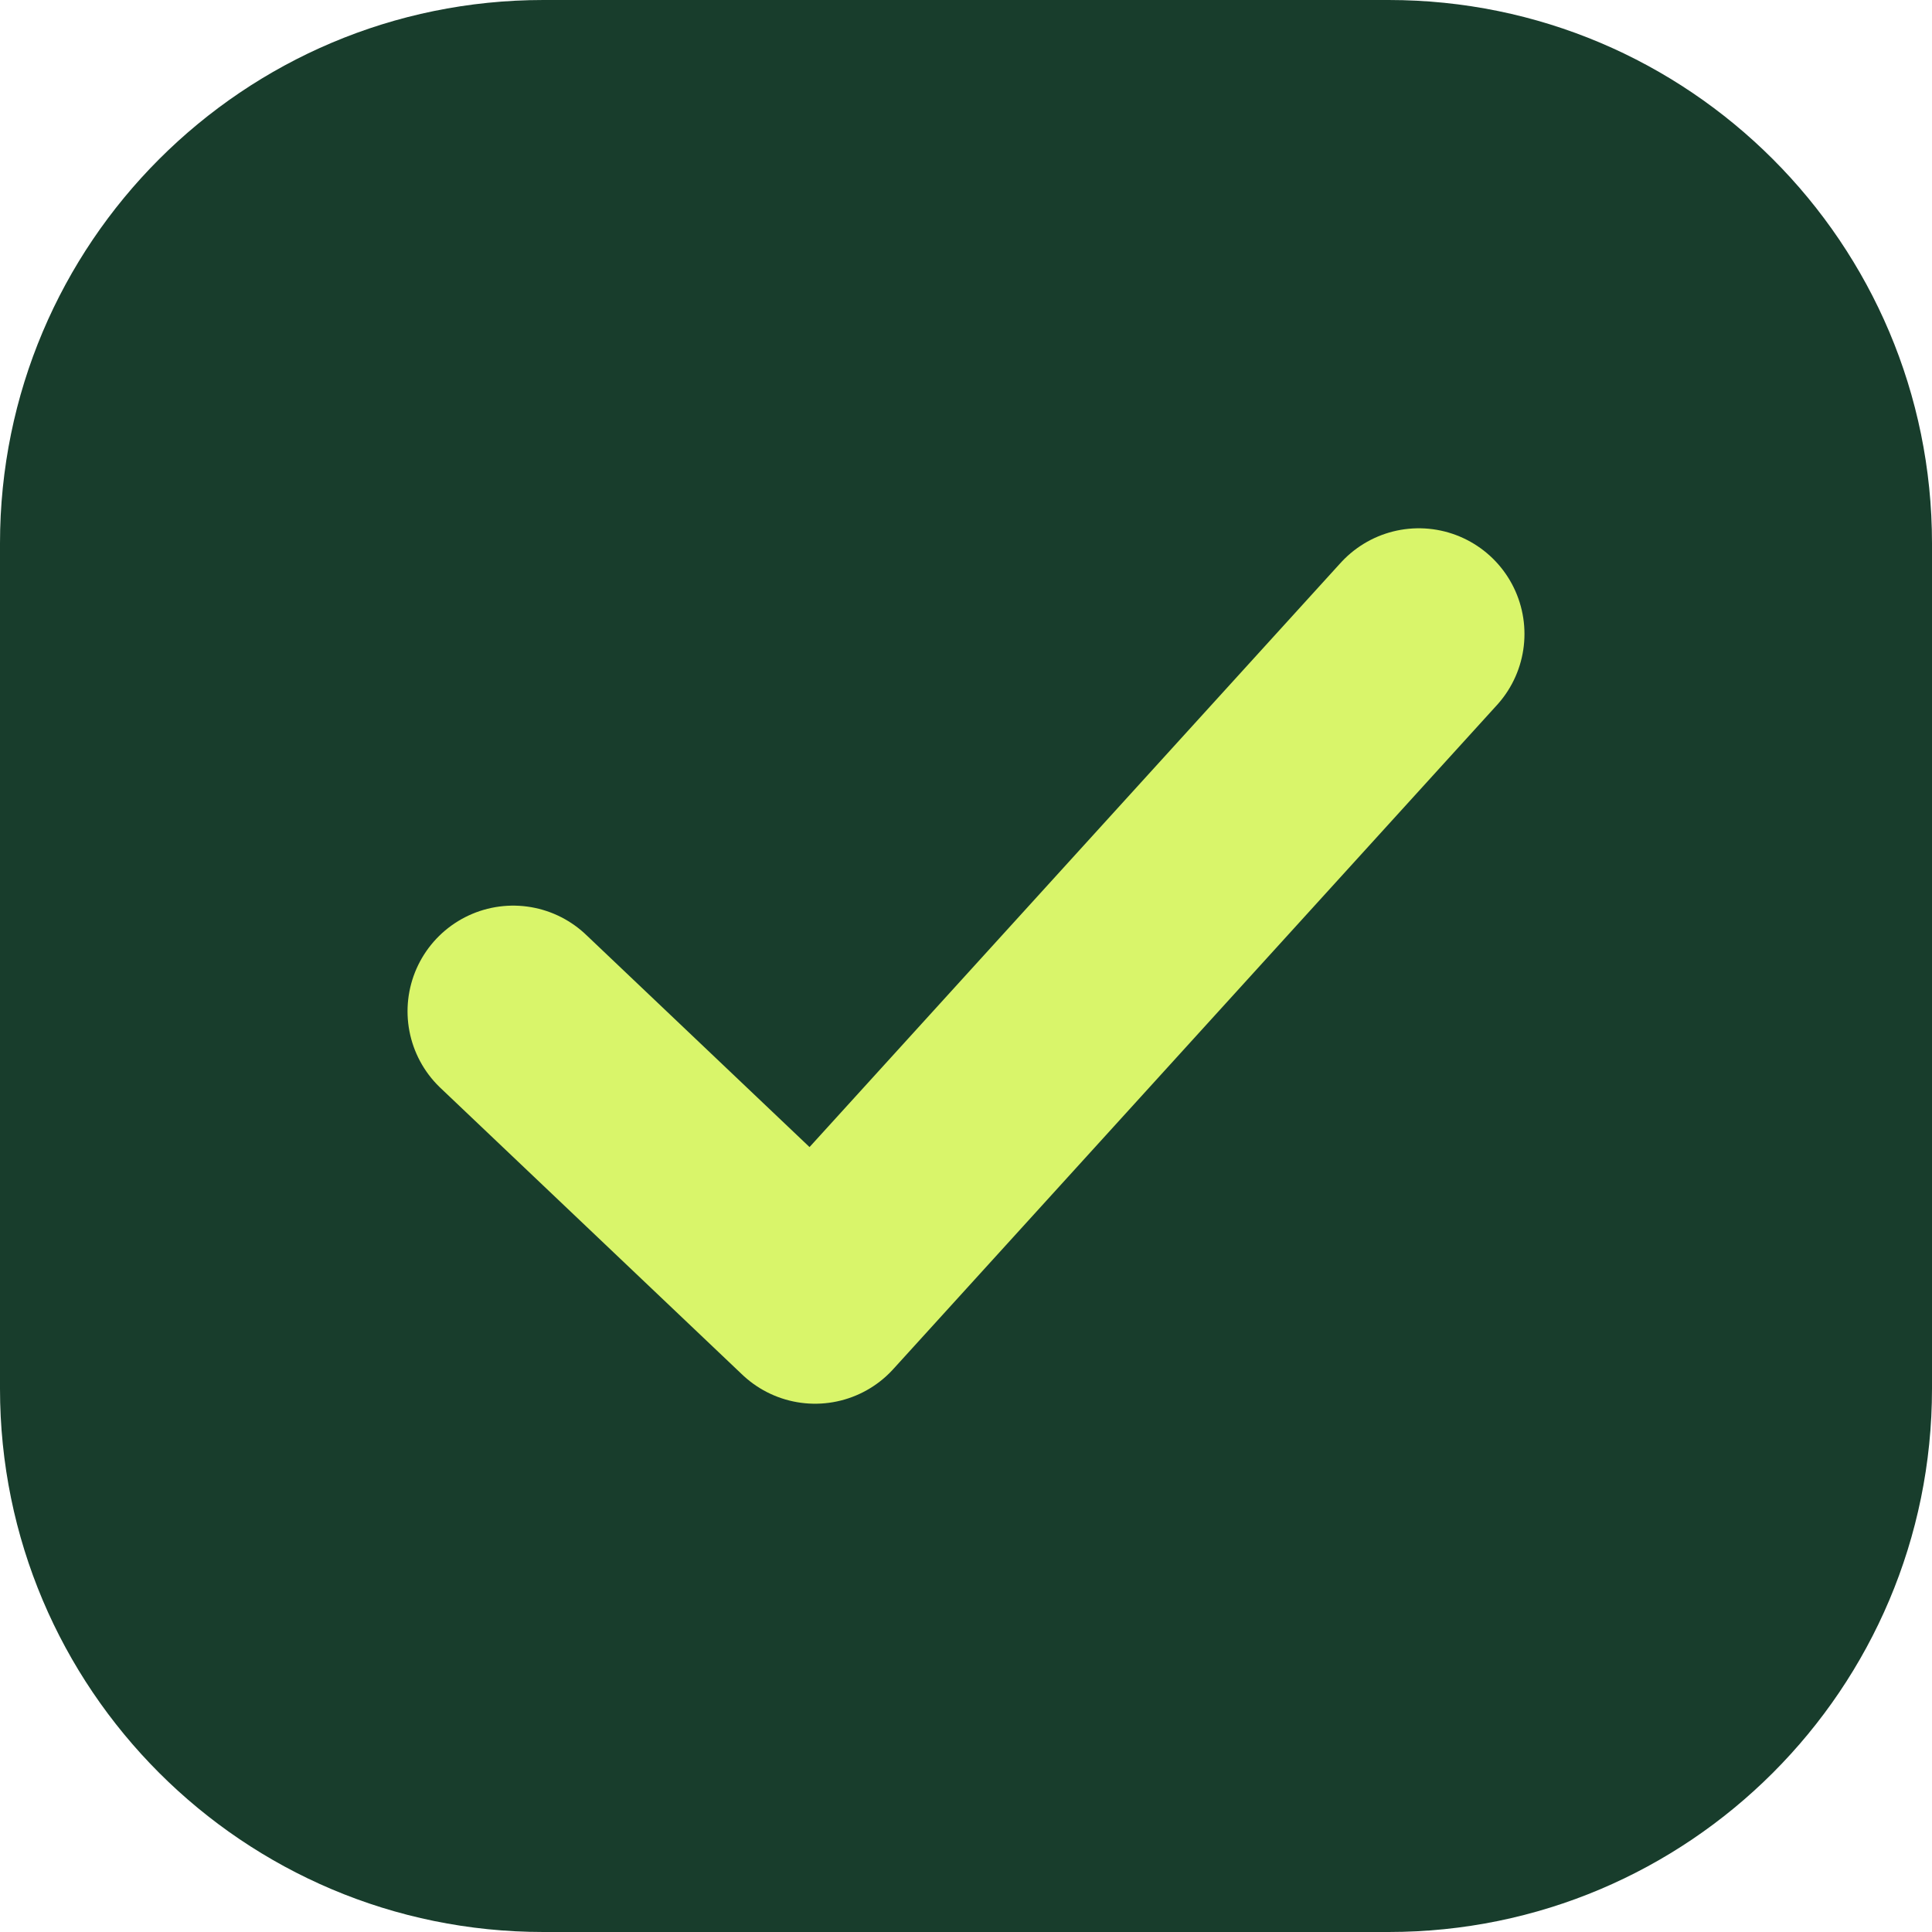
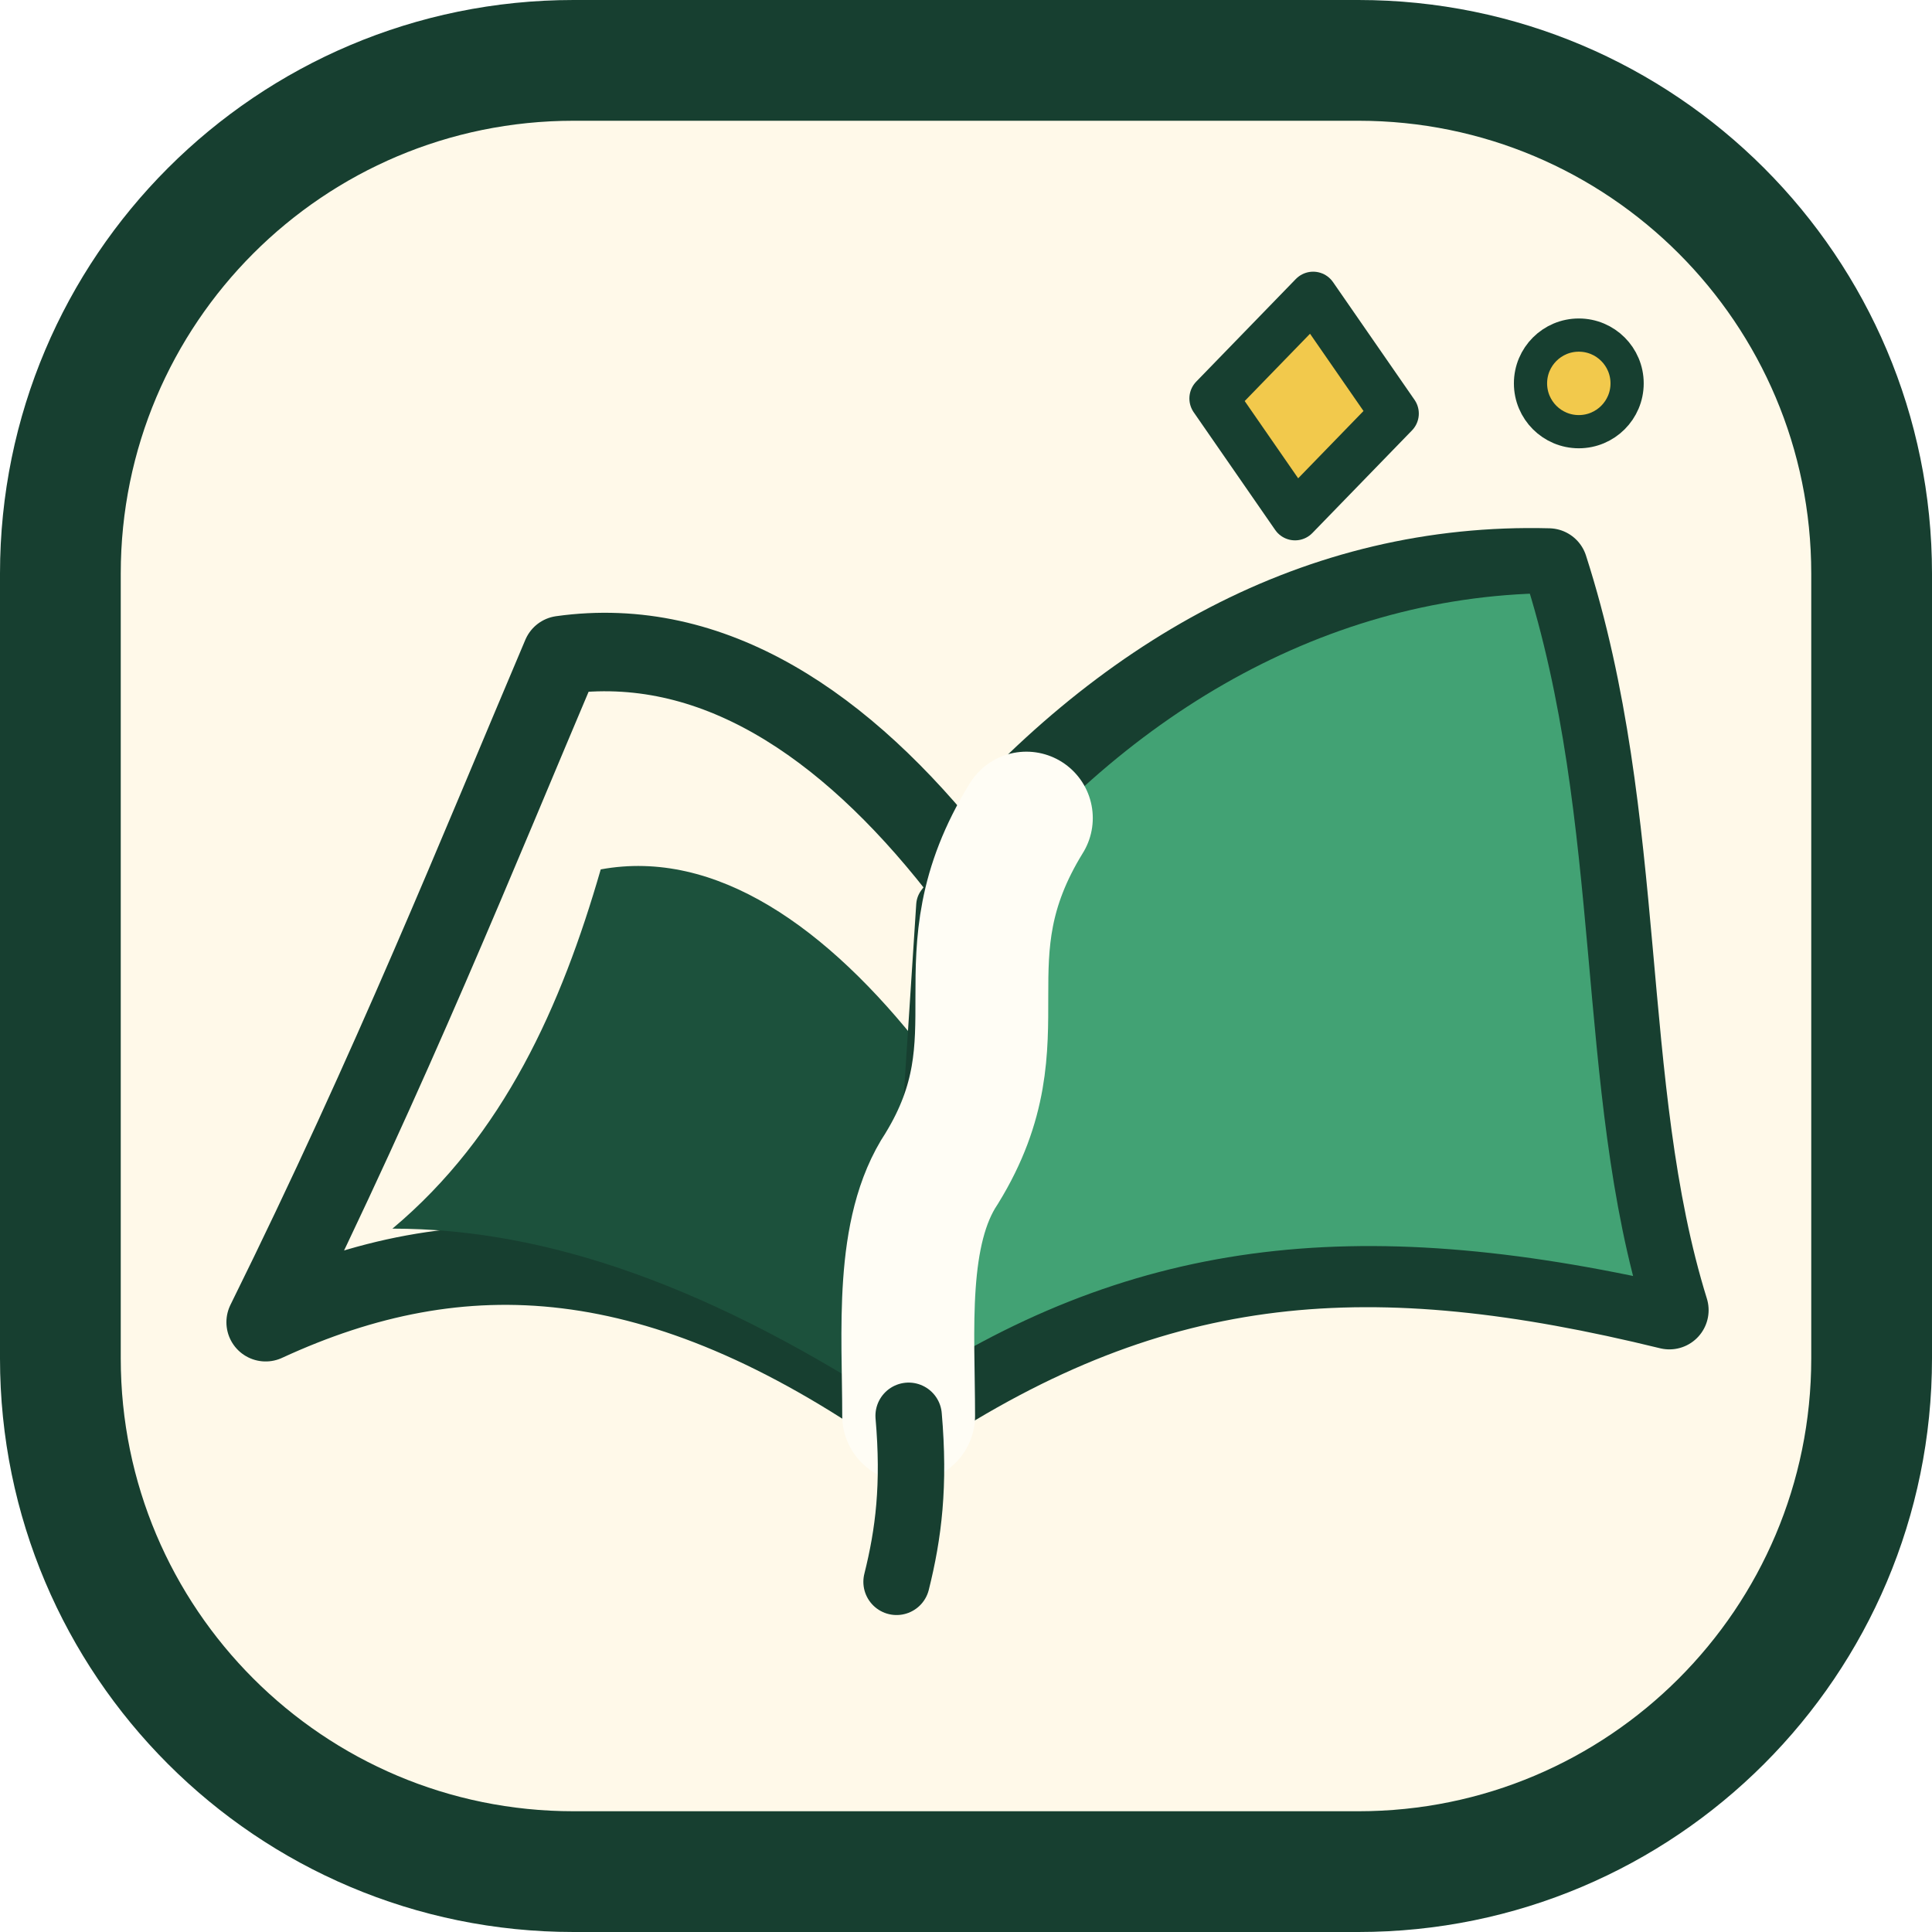
<svg xmlns="http://www.w3.org/2000/svg" width="64" height="64" viewBox="0 0 64 64" fill="none">
-   <rect width="64" height="64" rx="18" fill="#183D2C" />
-   <path d="M17 33.5L27 43L47 21" stroke="#D9F56A" stroke-width="7" stroke-linecap="round" stroke-linejoin="round" />
+   <rect x="2" y="2" width="60" height="60" rx="17" fill="#FFF9E9" stroke="#173F30" stroke-width="4" />
+   <path d="M8.8 43.8C15.3 40.8 21.8 41.1 30.1 46.9C38.4 41.4 45.5 41 55.3 43.4C53 36 54 27.2 51.3 18.8C43.7 18.6 37.1 22.3 31.7 28.7C28 24 23.6 21 18.6 21.7C15.8 28.3 13 35.3 8.8 43.8Z" fill="#FFF9E9" stroke="#173F30" stroke-width="2.6" stroke-linejoin="round" />
+   <path d="M13 40.7C16.7 37.6 18.6 33.3 19.9 28.8C23.7 28.1 27.4 30.7 30.6 34.8L30.1 46.9C23.6 42.6 18.1 40.7 13 40.7Z" fill="#1C513C" />
+   <path d="M30.1 46.9C37.6 41.9 44.8 41 55.3 43.4C53 36 54 27.2 51.3 18.8C43.3 18.9 36.2 23.3 31.2 30L30.1 46.9Z" fill="#42A274" stroke="#173F30" stroke-width="1.7" stroke-linejoin="round" />
+   <path d="M34 27.1C31.1 31.8 33.9 34.3 31.2 38.7C29.8 40.8 30.1 44.1 30.1 46.9" stroke="#FFFDF5" stroke-width="4.4" stroke-linecap="round" />
+   <path d="M30.1 46.9C30.3 49.2 30.1 50.8 29.7 52.4" stroke="#173F30" stroke-width="2.2" stroke-linecap="round" />
+   <path d="M43.5 9.8L46.2 13.7L42.9 17.1L40.2 13.2L43.5 9.8Z" fill="#F2C94C" stroke="#173F30" stroke-width="1.6" stroke-linejoin="round" />
+   <circle cx="52.3" cy="12.7" r="1.6" fill="#F2C94C" stroke="#173F30" stroke-width="1.1" />
</svg>
